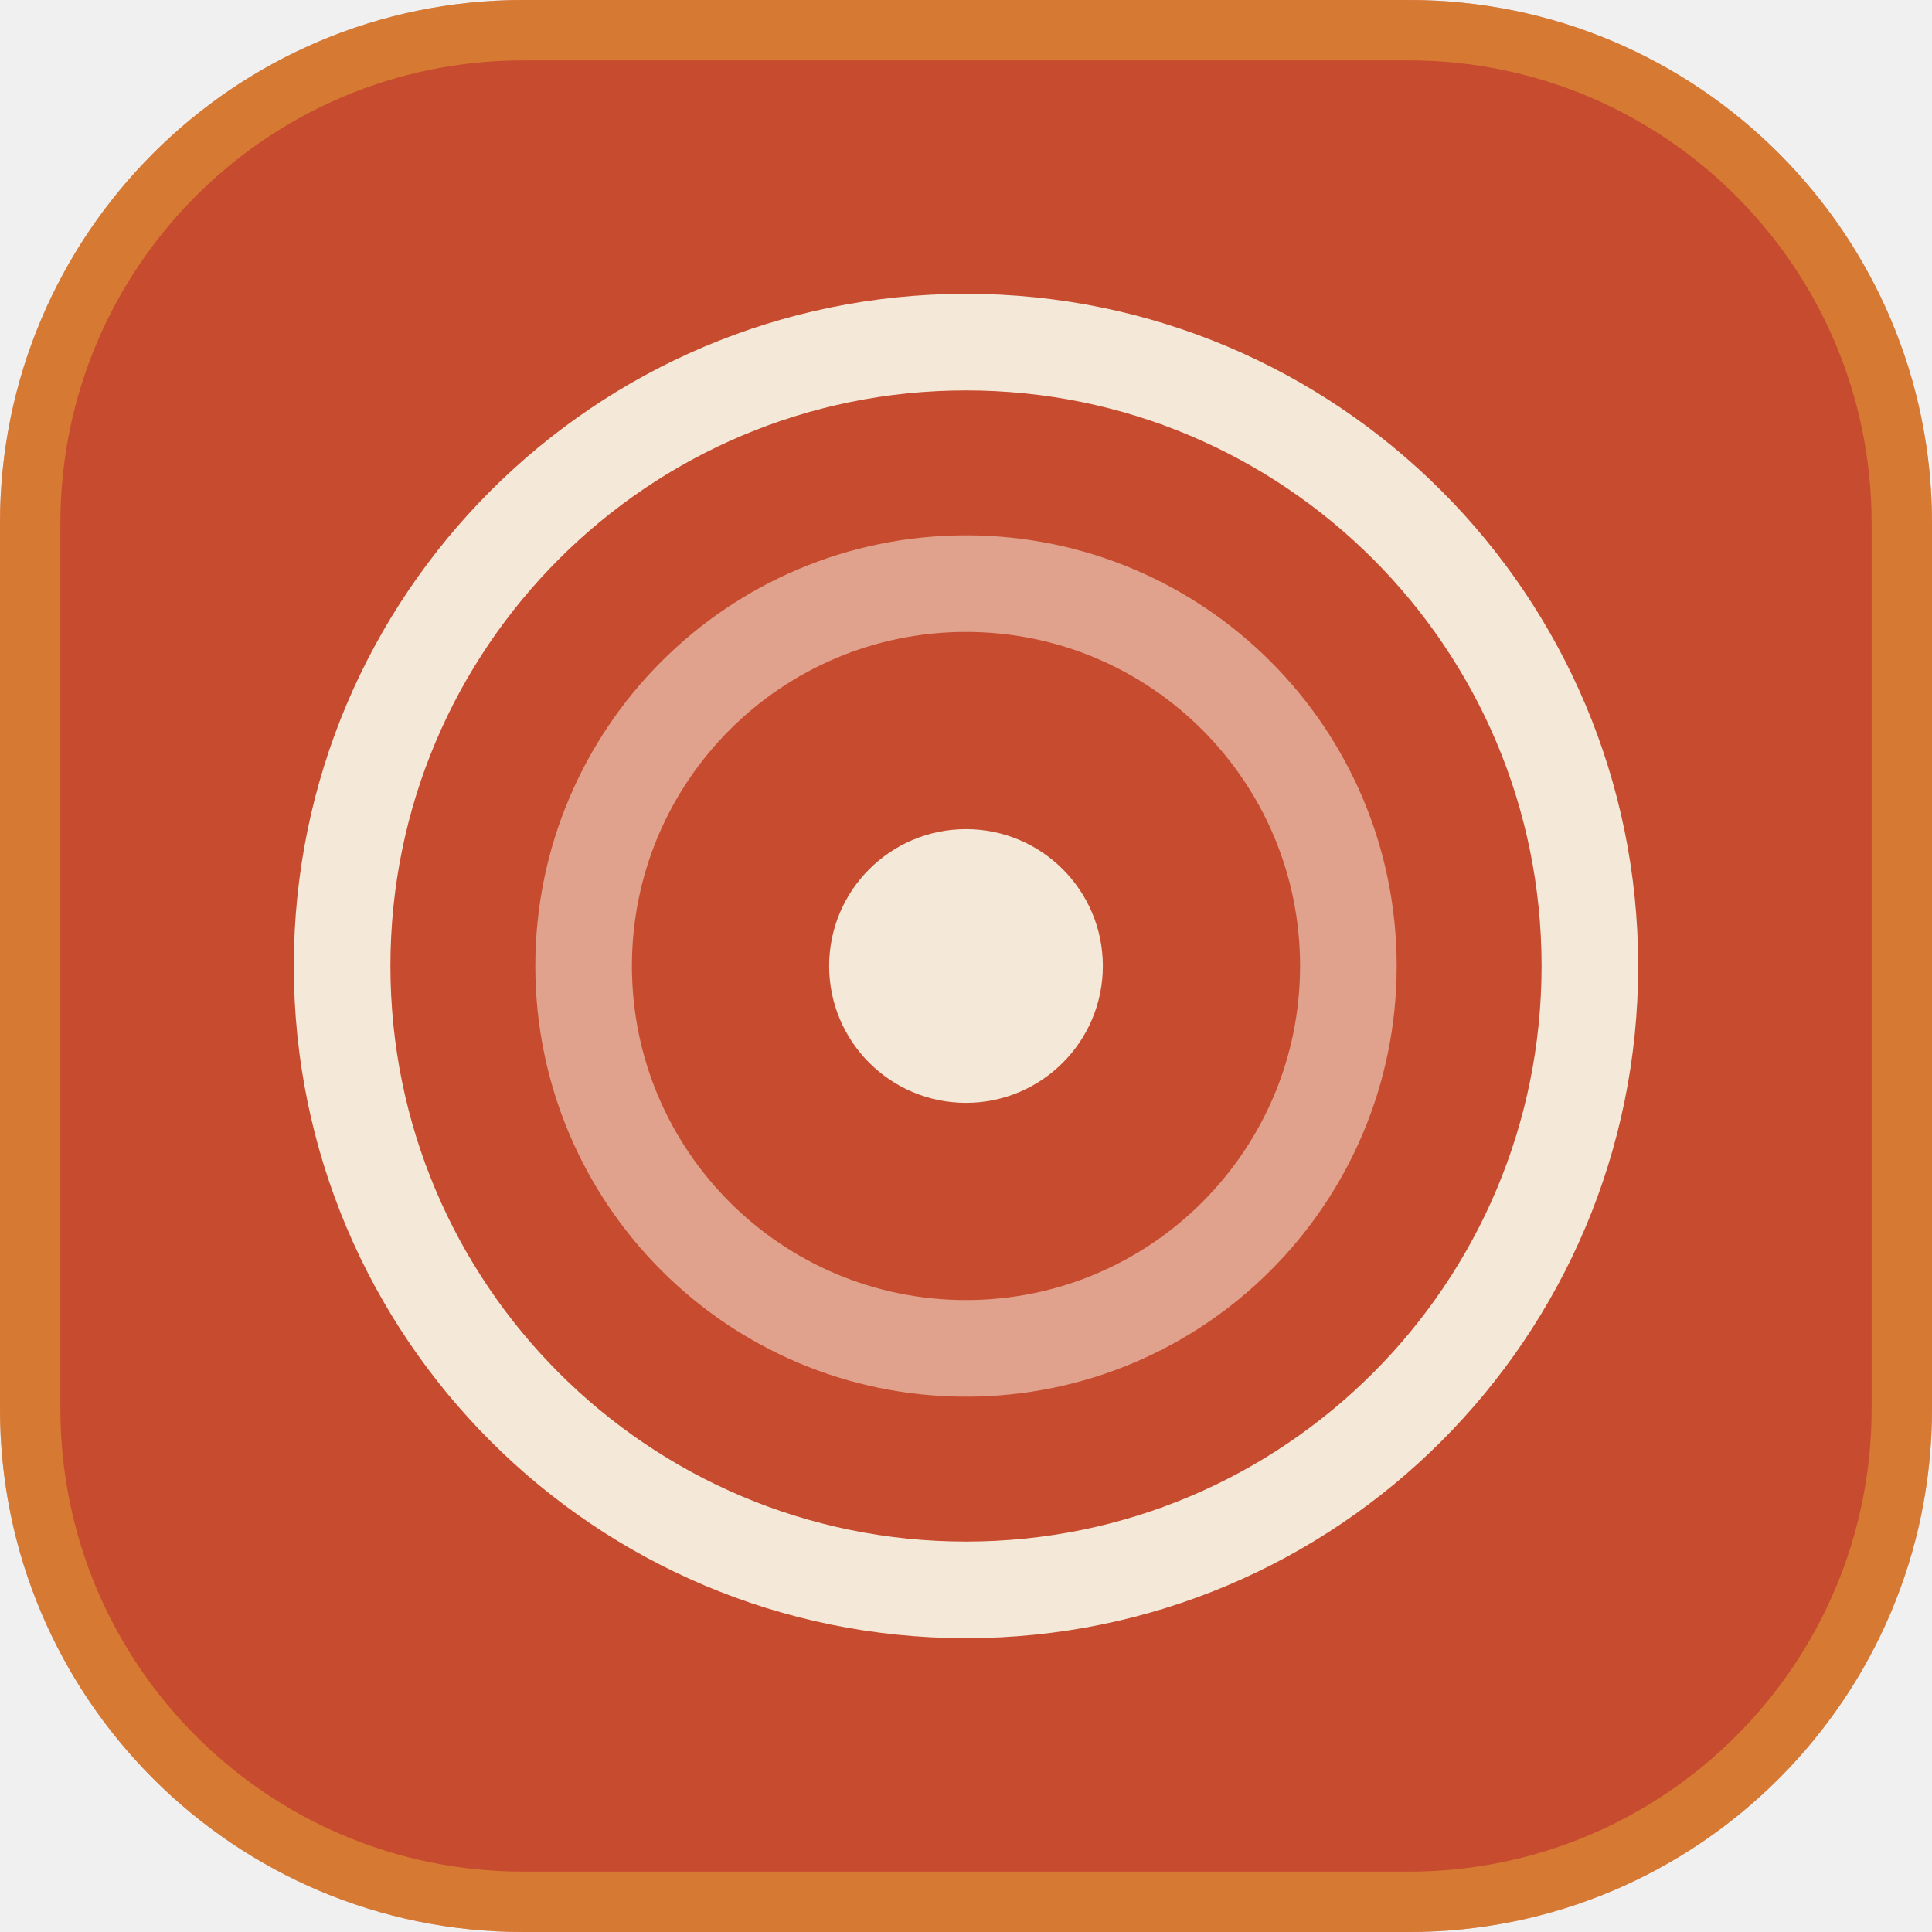
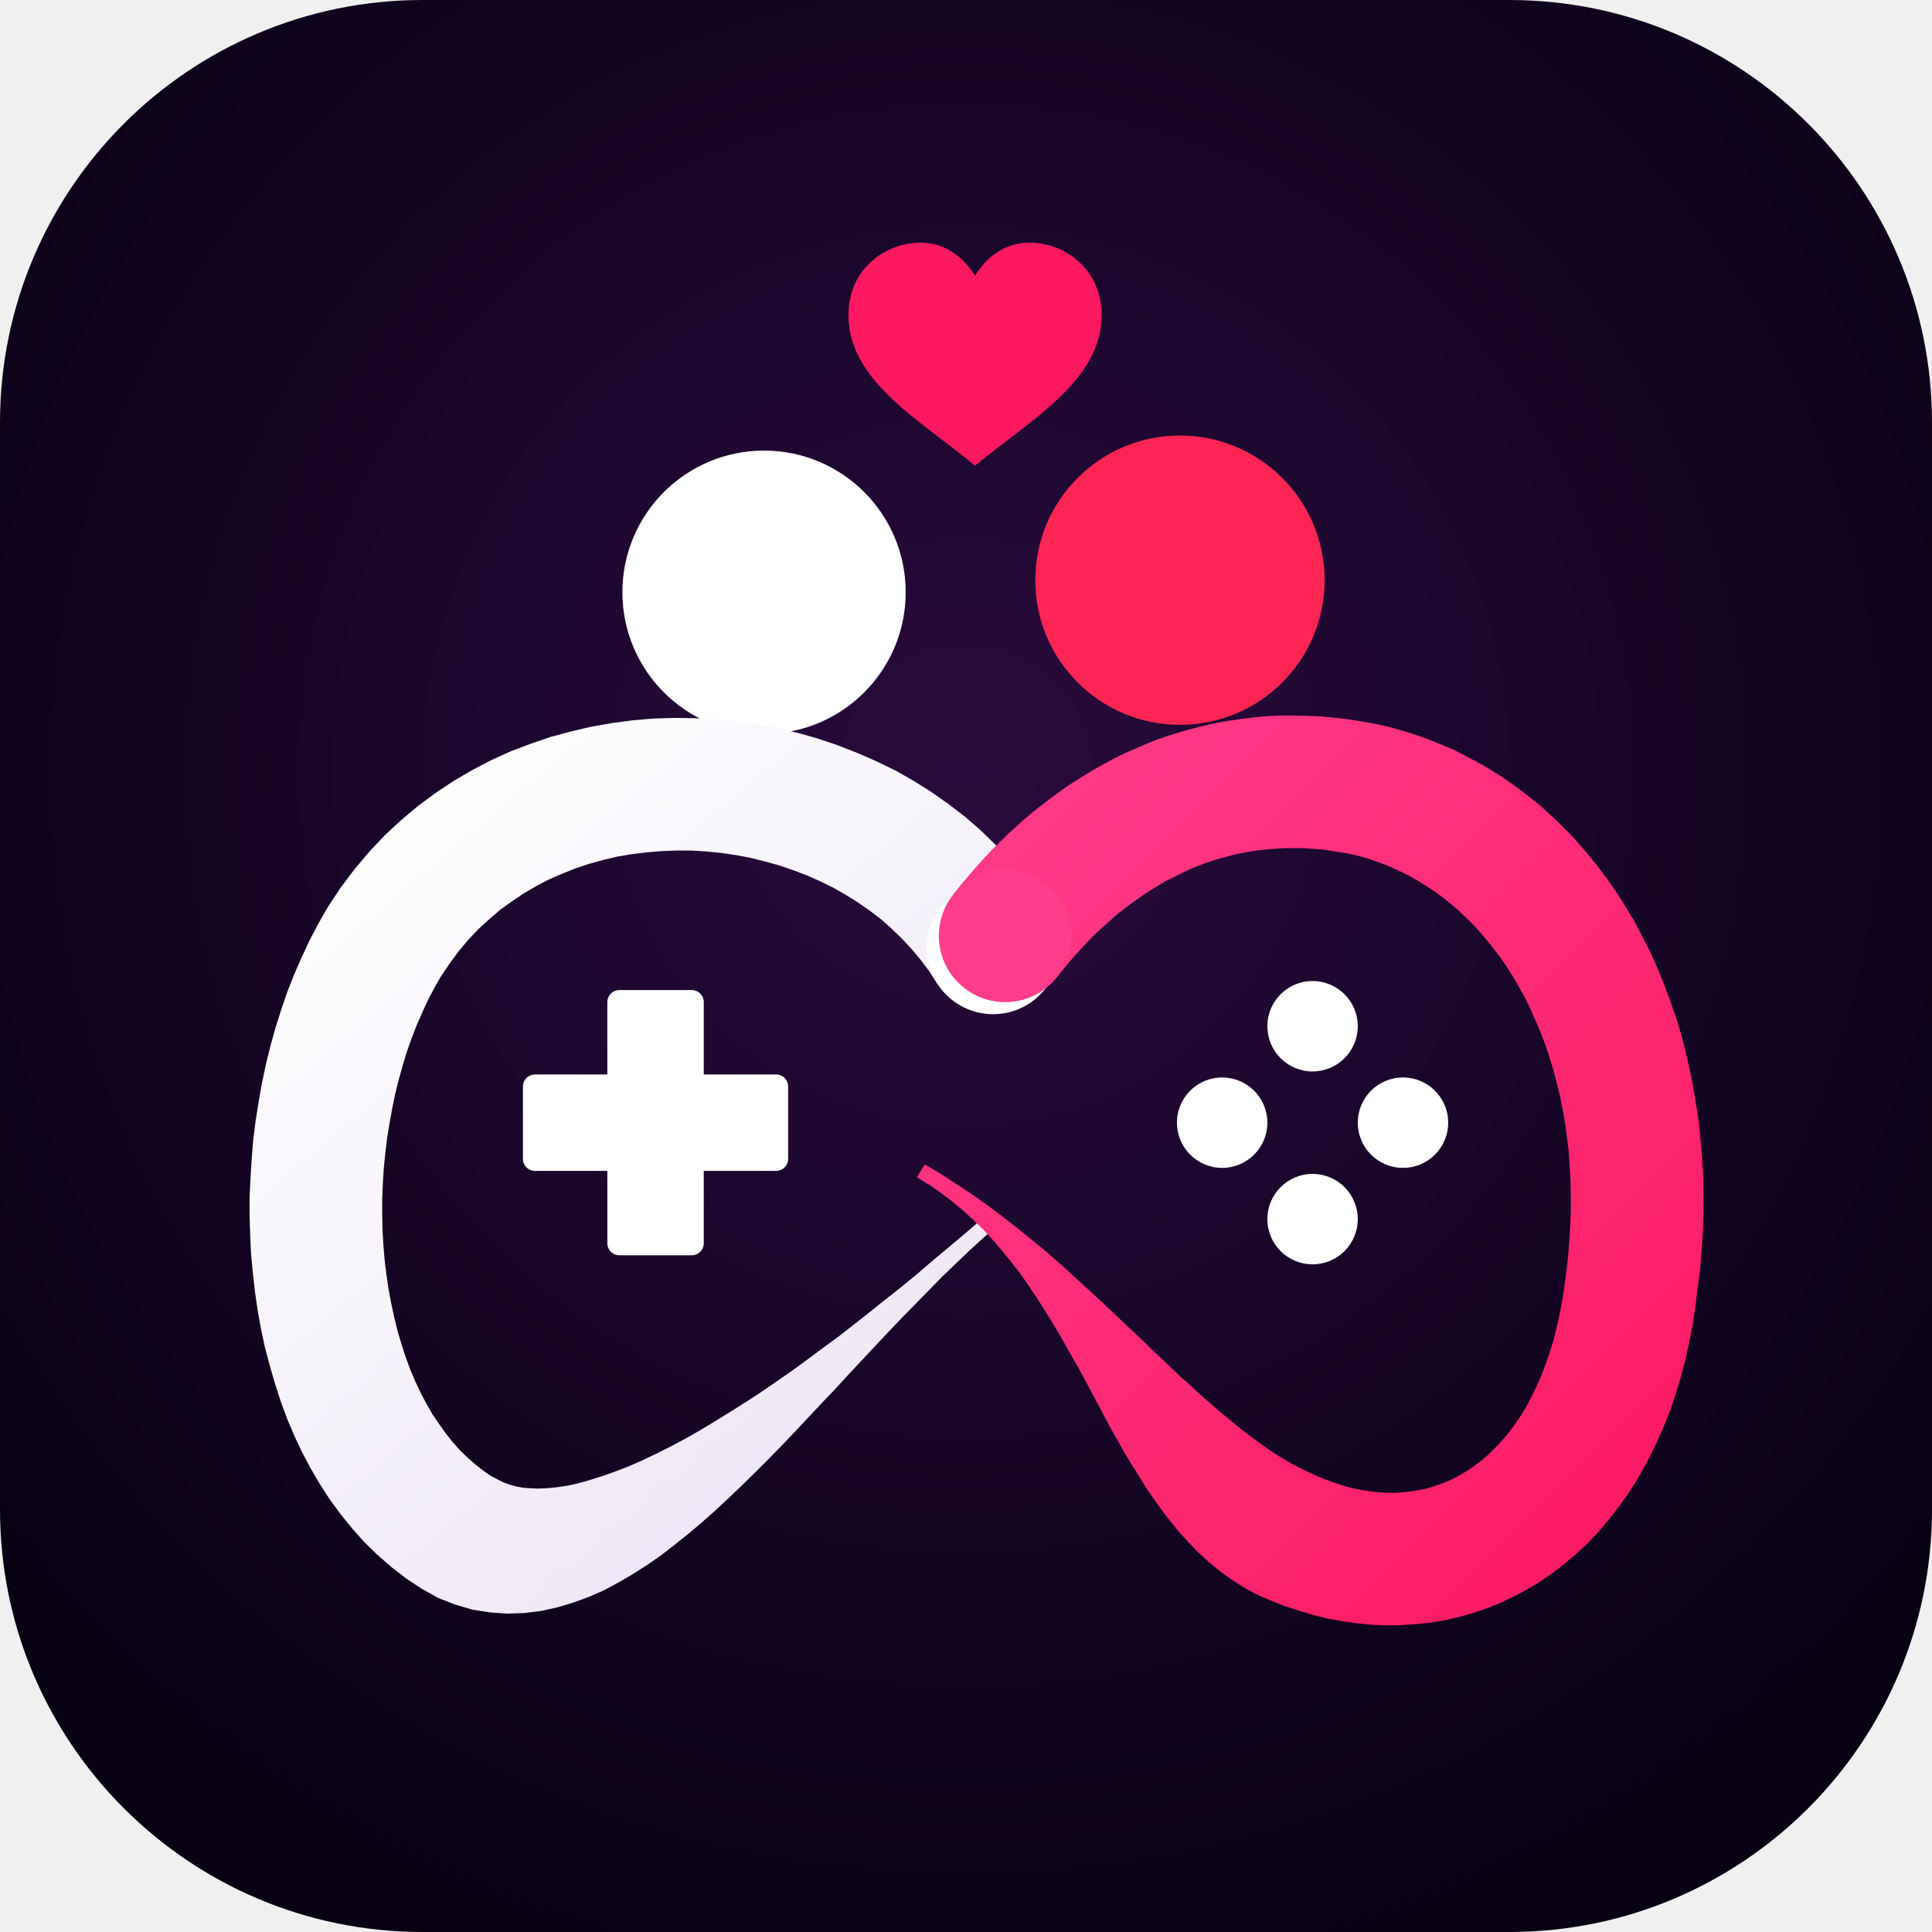
- <svg xmlns="http://www.w3.org/2000/svg" viewBox="0 0 48 48" fill="none">
-   <rect width="48" height="48" rx="13" fill="#C74B2F" />
-   <rect x="0.75" y="0.75" width="46.5" height="46.5" rx="12.25" stroke="#E6A837" stroke-opacity="0.5" stroke-width="1.5" />
-   <circle cx="24" cy="24" r="15.5" stroke="#F4E9D8" stroke-width="2.4" />
-   <circle cx="24" cy="24" r="9.5" stroke="#F4E9D8" stroke-opacity="0.55" stroke-width="2.4" />
-   <circle cx="24" cy="24" r="3.4" fill="#F4E9D8" />
+ <svg xmlns="http://www.w3.org/2000/svg" viewBox="0 0 512 512" fill="none">
+   <defs>
+     <radialGradient id="glow" cx="50%" cy="40%" r="65%">
+       <stop offset="0" stop-color="#2A0A3E" />
+       <stop offset="1" stop-color="#070113" />
+     </radialGradient>
+   </defs>
+   <rect width="512" height="512" rx="112" fill="url(#glow)" />
+   <g transform="translate(-67.48 -95.44) scale(0.7987)">
+     <defs>
+       <linearGradient id="pk" x1="380" y1="380" x2="640" y2="640" gradientUnits="userSpaceOnUse">
+         <stop offset="0" stop-color="#FF3D8B" />
+         <stop offset="1" stop-color="#FC1962" />
+       </linearGradient>
+       <linearGradient id="wh" x1="200" y1="380" x2="420" y2="640" gradientUnits="userSpaceOnUse">
+         <stop offset="0" stop-color="#FFFFFF" />
+         <stop offset="1" stop-color="#E9E1F3" />
+       </linearGradient>
+     </defs>
+     <path d="M408 274 C 390 259, 366 246, 366 224 C 366 209, 378 200, 390 200 C 399 200, 405 206, 408 211 C 411 206, 417 200, 426 200 C 438 200, 450 209, 450 224 C 450 246, 426 259, 408 274 Z" fill="#FC1962" />
+     <circle cx="338" cy="316" r="47" fill="#FFFFFF" />
+     <circle cx="476" cy="312" r="48" fill="#FC2554" />
+     <path d="M432.4 421.9 L428.7 416.4 L424.5 410.6 L419.9 405.2 L415.0 400.0 L410.0 395.1 L404.7 390.5 L399.1 386.2 L393.4 382.2 L387.5 378.5 L381.5 375.1 L375.3 372.1 L368.9 369.3 L362.5 366.8 L356.0 364.6 L349.3 362.7 L342.6 361.1 L335.8 359.8 L329.0 358.8 L322.1 358.1 L315.2 357.8 L308.3 357.7 L301.4 357.9 L294.4 358.5 L287.6 359.4 L280.7 360.6 L273.9 362.2 L267.2 364.0 L260.5 366.3 L253.9 368.8 L247.5 371.7 L241.2 375.0 L235.0 378.6 L229.0 382.6 L223.2 386.9 L217.6 391.6 L212.2 396.6 L207.1 402.0 L202.2 407.8 L197.6 413.9 L193.3 420.4 L190.1 426.0 L187.2 431.5 L184.6 437.1 L182.1 442.8 L179.8 448.6 L177.8 454.5 L175.9 460.5 L174.2 466.6 L172.7 472.7 L171.4 478.9 L170.3 485.1 L169.3 491.4 L168.5 497.7 L168.0 504.0 L167.6 510.4 L167.3 516.7 L167.3 523.0 L167.5 529.4 L167.8 535.7 L168.4 542.0 L169.1 548.2 L170.0 554.4 L171.1 560.5 L172.4 566.6 L174.0 572.6 L175.7 578.5 L177.6 584.4 L179.7 590.1 L182.1 595.8 L184.7 601.3 L187.5 606.6 L190.6 611.9 L193.9 617.0 L197.5 621.9 L201.3 626.6 L205.3 631.1 L209.7 635.4 L214.3 639.4 L219.2 643.2 L224.5 646.7 L229.9 649.7 L235.5 651.9 L241.3 653.6 L247.1 654.5 L252.9 654.9 L258.5 654.7 L264.1 654.0 L269.5 652.8 L274.8 651.2 L280.0 649.3 L285.0 647.1 L289.8 644.5 L294.6 641.7 L299.3 638.7 L303.9 635.5 L308.4 632.0 L312.9 628.4 L317.4 624.6 L321.8 620.7 L326.2 616.6 L330.6 612.4 L335.0 608.1 L339.4 603.7 L343.8 599.2 L348.2 594.6 L352.5 590.0 L356.9 585.3 L361.4 580.6 L365.8 575.8 L370.2 571.1 L374.7 566.3 L379.1 561.6 L383.6 556.9 L388.2 552.2 L392.7 547.6 L397.2 543.0 L401.8 538.6 L406.4 534.2 L411.0 530.0 L415.6 525.9 L412.4 522.1 L407.7 526.2 L402.9 530.3 L398.0 534.4 L393.1 538.5 L388.2 542.7 L383.2 546.8 L378.1 550.8 L373.0 554.9 L367.9 558.9 L362.8 562.9 L357.6 566.7 L352.5 570.5 L347.3 574.3 L342.1 577.9 L337.0 581.4 L331.8 584.8 L326.7 588.0 L321.7 591.1 L316.7 594.1 L311.8 596.9 L306.9 599.5 L302.1 601.9 L297.5 604.1 L292.9 606.1 L288.5 607.8 L284.2 609.3 L280.1 610.6 L276.2 611.7 L272.5 612.5 L269.0 613.0 L265.8 613.3 L262.9 613.4 L260.2 613.3 L257.9 613.1 L255.8 612.7 L253.9 612.2 L252.2 611.6 L250.6 610.9 L249.1 610.1 L247.5 609.3 L244.9 607.5 L242.2 605.4 L239.6 603.1 L237.1 600.7 L234.7 598.0 L232.4 595.1 L230.2 592.0 L228.0 588.8 L226.0 585.3 L224.1 581.7 L222.3 577.9 L220.6 573.9 L219.1 569.8 L217.7 565.5 L216.4 561.1 L215.3 556.6 L214.3 552.0 L213.4 547.2 L212.7 542.4 L212.1 537.5 L211.7 532.6 L211.4 527.6 L211.3 522.6 L211.3 517.5 L211.5 512.5 L211.8 507.4 L212.3 502.4 L212.9 497.3 L213.7 492.4 L214.6 487.4 L215.6 482.5 L216.8 477.7 L218.1 473.0 L219.5 468.4 L221.1 463.9 L222.8 459.5 L224.7 455.2 L226.6 451.1 L228.7 447.1 L230.7 443.6 L233.6 439.3 L236.6 435.2 L239.8 431.4 L243.2 427.8 L246.8 424.5 L250.4 421.4 L254.3 418.6 L258.3 415.9 L262.4 413.5 L266.6 411.3 L271.0 409.4 L275.5 407.6 L280.0 406.1 L284.7 404.8 L289.4 403.7 L294.2 402.9 L299.1 402.3 L304.0 401.9 L308.9 401.7 L313.8 401.7 L318.7 402.0 L323.7 402.5 L328.6 403.2 L333.4 404.1 L338.2 405.3 L342.9 406.6 L347.6 408.2 L352.1 409.9 L356.6 411.9 L360.9 414.0 L365.1 416.4 L369.1 418.9 L373.0 421.6 L376.8 424.5 L380.3 427.6 L383.7 430.9 L386.9 434.3 L389.9 437.9 L392.7 441.6 L395.6 446.1 Z" fill="url(#wh)" />
+     <circle cx="414.0" cy="434.0" r="22" fill="#FFFFFF" />
+     <path d="M388.7 510.1 L392.8 512.6 L396.7 515.3 L400.4 518.1 L404.0 521.1 L407.5 524.3 L410.8 527.5 L414.0 531.0 L417.0 534.5 L419.9 538.1 L422.8 541.8 L425.5 545.6 L428.1 549.5 L430.6 553.4 L433.1 557.4 L435.5 561.4 L437.8 565.4 L440.1 569.5 L442.4 573.5 L444.6 577.6 L446.8 581.7 L449.0 585.8 L451.1 589.8 L453.3 593.9 L455.6 597.9 L457.8 601.8 L460.2 605.8 L462.6 609.6 L465.0 613.5 L467.6 617.2 L470.2 620.9 L473.0 624.5 L475.9 628.0 L479.0 631.4 L482.2 634.7 L485.6 637.8 L489.2 640.8 L493.0 643.5 L497.0 646.1 L501.2 648.4 L505.5 650.3 L510.2 652.2 L515.1 653.8 L520.0 655.3 L524.8 656.5 L529.8 657.4 L534.7 658.1 L539.6 658.6 L544.5 658.8 L549.4 658.7 L554.3 658.4 L559.1 657.9 L563.9 657.1 L568.6 656.0 L573.3 654.7 L577.9 653.1 L582.4 651.3 L586.8 649.2 L591.1 646.9 L595.3 644.4 L599.4 641.6 L603.3 638.6 L607.1 635.4 L610.8 632.0 L614.3 628.4 L617.6 624.5 L620.8 620.5 L623.9 616.3 L626.8 611.9 L629.5 607.3 L632.0 602.6 L634.4 597.7 L636.6 592.6 L638.7 587.4 L640.5 582.0 L642.2 576.4 L643.7 570.7 L645.0 564.8 L646.2 558.8 L647.1 552.6 L647.8 546.6 L648.6 540.6 L649.1 534.3 L649.5 528.0 L649.7 521.8 L649.7 515.7 L649.6 509.5 L649.2 503.4 L648.7 497.4 L648.1 491.4 L647.2 485.5 L646.2 479.6 L645.0 473.8 L643.7 468.1 L642.2 462.4 L640.5 456.8 L638.6 451.4 L636.6 446.0 L634.4 440.7 L632.1 435.5 L629.5 430.4 L626.9 425.4 L624.0 420.6 L621.0 415.8 L617.8 411.2 L614.4 406.7 L610.9 402.4 L607.3 398.2 L603.4 394.2 L599.4 390.3 L595.3 386.6 L590.9 383.1 L586.5 379.8 L581.8 376.6 L577.1 373.7 L572.1 371.0 L567.1 368.4 L561.9 366.2 L556.5 364.1 L551.1 362.3 L545.4 360.7 L540.4 359.6 L535.9 358.8 L531.4 358.1 L526.9 357.6 L522.5 357.2 L518.1 357.0 L513.7 356.9 L509.4 356.9 L505.1 357.1 L500.8 357.5 L496.6 358.0 L492.5 358.6 L488.4 359.3 L484.3 360.2 L480.3 361.2 L476.4 362.3 L472.5 363.5 L468.6 364.8 L464.9 366.3 L461.2 367.9 L457.5 369.5 L453.9 371.3 L450.4 373.2 L447.0 375.1 L443.6 377.2 L440.2 379.3 L437.0 381.5 L433.8 383.8 L430.7 386.2 L427.6 388.6 L424.6 391.1 L421.7 393.7 L418.8 396.4 L416.0 399.1 L413.3 401.8 L410.6 404.7 L408.0 407.6 L405.5 410.5 L403.0 413.5 L400.8 416.3 L435.2 443.7 L437.2 441.2 L439.1 438.9 L441.0 436.7 L443.0 434.5 L445.0 432.4 L447.0 430.3 L449.1 428.3 L451.2 426.4 L453.3 424.5 L455.5 422.6 L457.7 420.9 L459.9 419.2 L462.2 417.6 L464.5 416.0 L466.8 414.5 L469.2 413.1 L471.5 411.7 L474.0 410.5 L476.4 409.3 L478.8 408.1 L481.3 407.1 L483.8 406.1 L486.4 405.2 L489.0 404.4 L491.6 403.7 L494.2 403.0 L496.8 402.5 L499.5 402.0 L502.3 401.6 L505.0 401.3 L507.8 401.1 L510.7 400.9 L513.6 400.9 L516.5 400.9 L519.5 401.1 L522.5 401.3 L525.6 401.7 L528.7 402.2 L531.8 402.7 L534.6 403.3 L538.1 404.3 L541.6 405.5 L545.1 406.8 L548.4 408.3 L551.7 409.9 L554.9 411.7 L557.9 413.6 L561.0 415.6 L563.9 417.8 L566.7 420.1 L569.5 422.6 L572.2 425.2 L574.8 427.9 L577.3 430.8 L579.7 433.8 L582.1 436.9 L584.3 440.1 L586.5 443.5 L588.5 447.0 L590.5 450.6 L592.3 454.3 L594.0 458.2 L595.7 462.1 L597.2 466.1 L598.6 470.3 L599.9 474.5 L601.0 478.8 L602.1 483.2 L603.0 487.7 L603.8 492.3 L604.4 496.9 L605.0 501.6 L605.3 506.4 L605.6 511.2 L605.7 516.1 L605.7 521.0 L605.5 526.0 L605.2 531.0 L604.8 536.1 L604.2 541.4 L603.5 546.6 L602.8 551.3 L601.9 555.9 L600.9 560.3 L599.9 564.4 L598.6 568.4 L597.3 572.2 L595.9 575.9 L594.4 579.3 L592.8 582.6 L591.2 585.7 L589.5 588.6 L587.7 591.3 L585.8 593.9 L583.9 596.3 L581.9 598.5 L579.9 600.6 L577.9 602.5 L575.8 604.3 L573.6 605.9 L571.5 607.4 L569.3 608.7 L567.1 609.9 L564.8 611.0 L562.5 611.9 L560.1 612.7 L557.8 613.4 L555.3 613.9 L552.9 614.3 L550.4 614.6 L547.8 614.8 L545.2 614.8 L542.5 614.7 L539.8 614.4 L537.1 614.0 L534.3 613.5 L531.4 612.8 L528.5 611.9 L525.6 610.9 L522.5 609.7 L520.2 608.7 L518.1 607.7 L515.8 606.6 L513.5 605.4 L511.1 604.0 L508.6 602.5 L506.0 600.8 L503.3 598.9 L500.5 596.9 L497.7 594.8 L494.8 592.5 L491.8 590.0 L488.8 587.5 L485.7 584.8 L482.5 582.0 L479.4 579.1 L476.1 576.2 L472.9 573.1 L469.6 570.0 L466.2 566.8 L462.9 563.6 L459.4 560.3 L456.0 557.1 L452.5 553.8 L449.0 550.5 L445.4 547.2 L441.8 543.9 L438.2 540.6 L434.6 537.4 L430.9 534.2 L427.1 531.1 L423.3 528.0 L419.5 525.0 L415.6 522.0 L411.7 519.1 L407.8 516.3 L403.7 513.6 L399.6 510.9 L395.5 508.3 L391.3 505.9 Z" fill="url(#pk)" />
+     <circle cx="418.0" cy="430.0" r="22" fill="#FF3D8B" />
+     <path d="M290 452 h24 v28 h28 v24 h-28 v28 h-24 v-28 h-28 v-24 h28 Z" fill="#FFFFFF" stroke="#FFFFFF" stroke-width="8" stroke-linejoin="round" />
+     <circle cx="520" cy="460" r="15" fill="#FFFFFF" />
+     <circle cx="490" cy="492" r="15" fill="#FFFFFF" />
+     <circle cx="550" cy="492" r="15" fill="#FFFFFF" />
+     <circle cx="520" cy="524" r="15" fill="#FFFFFF" />
+   </g>
</svg>
